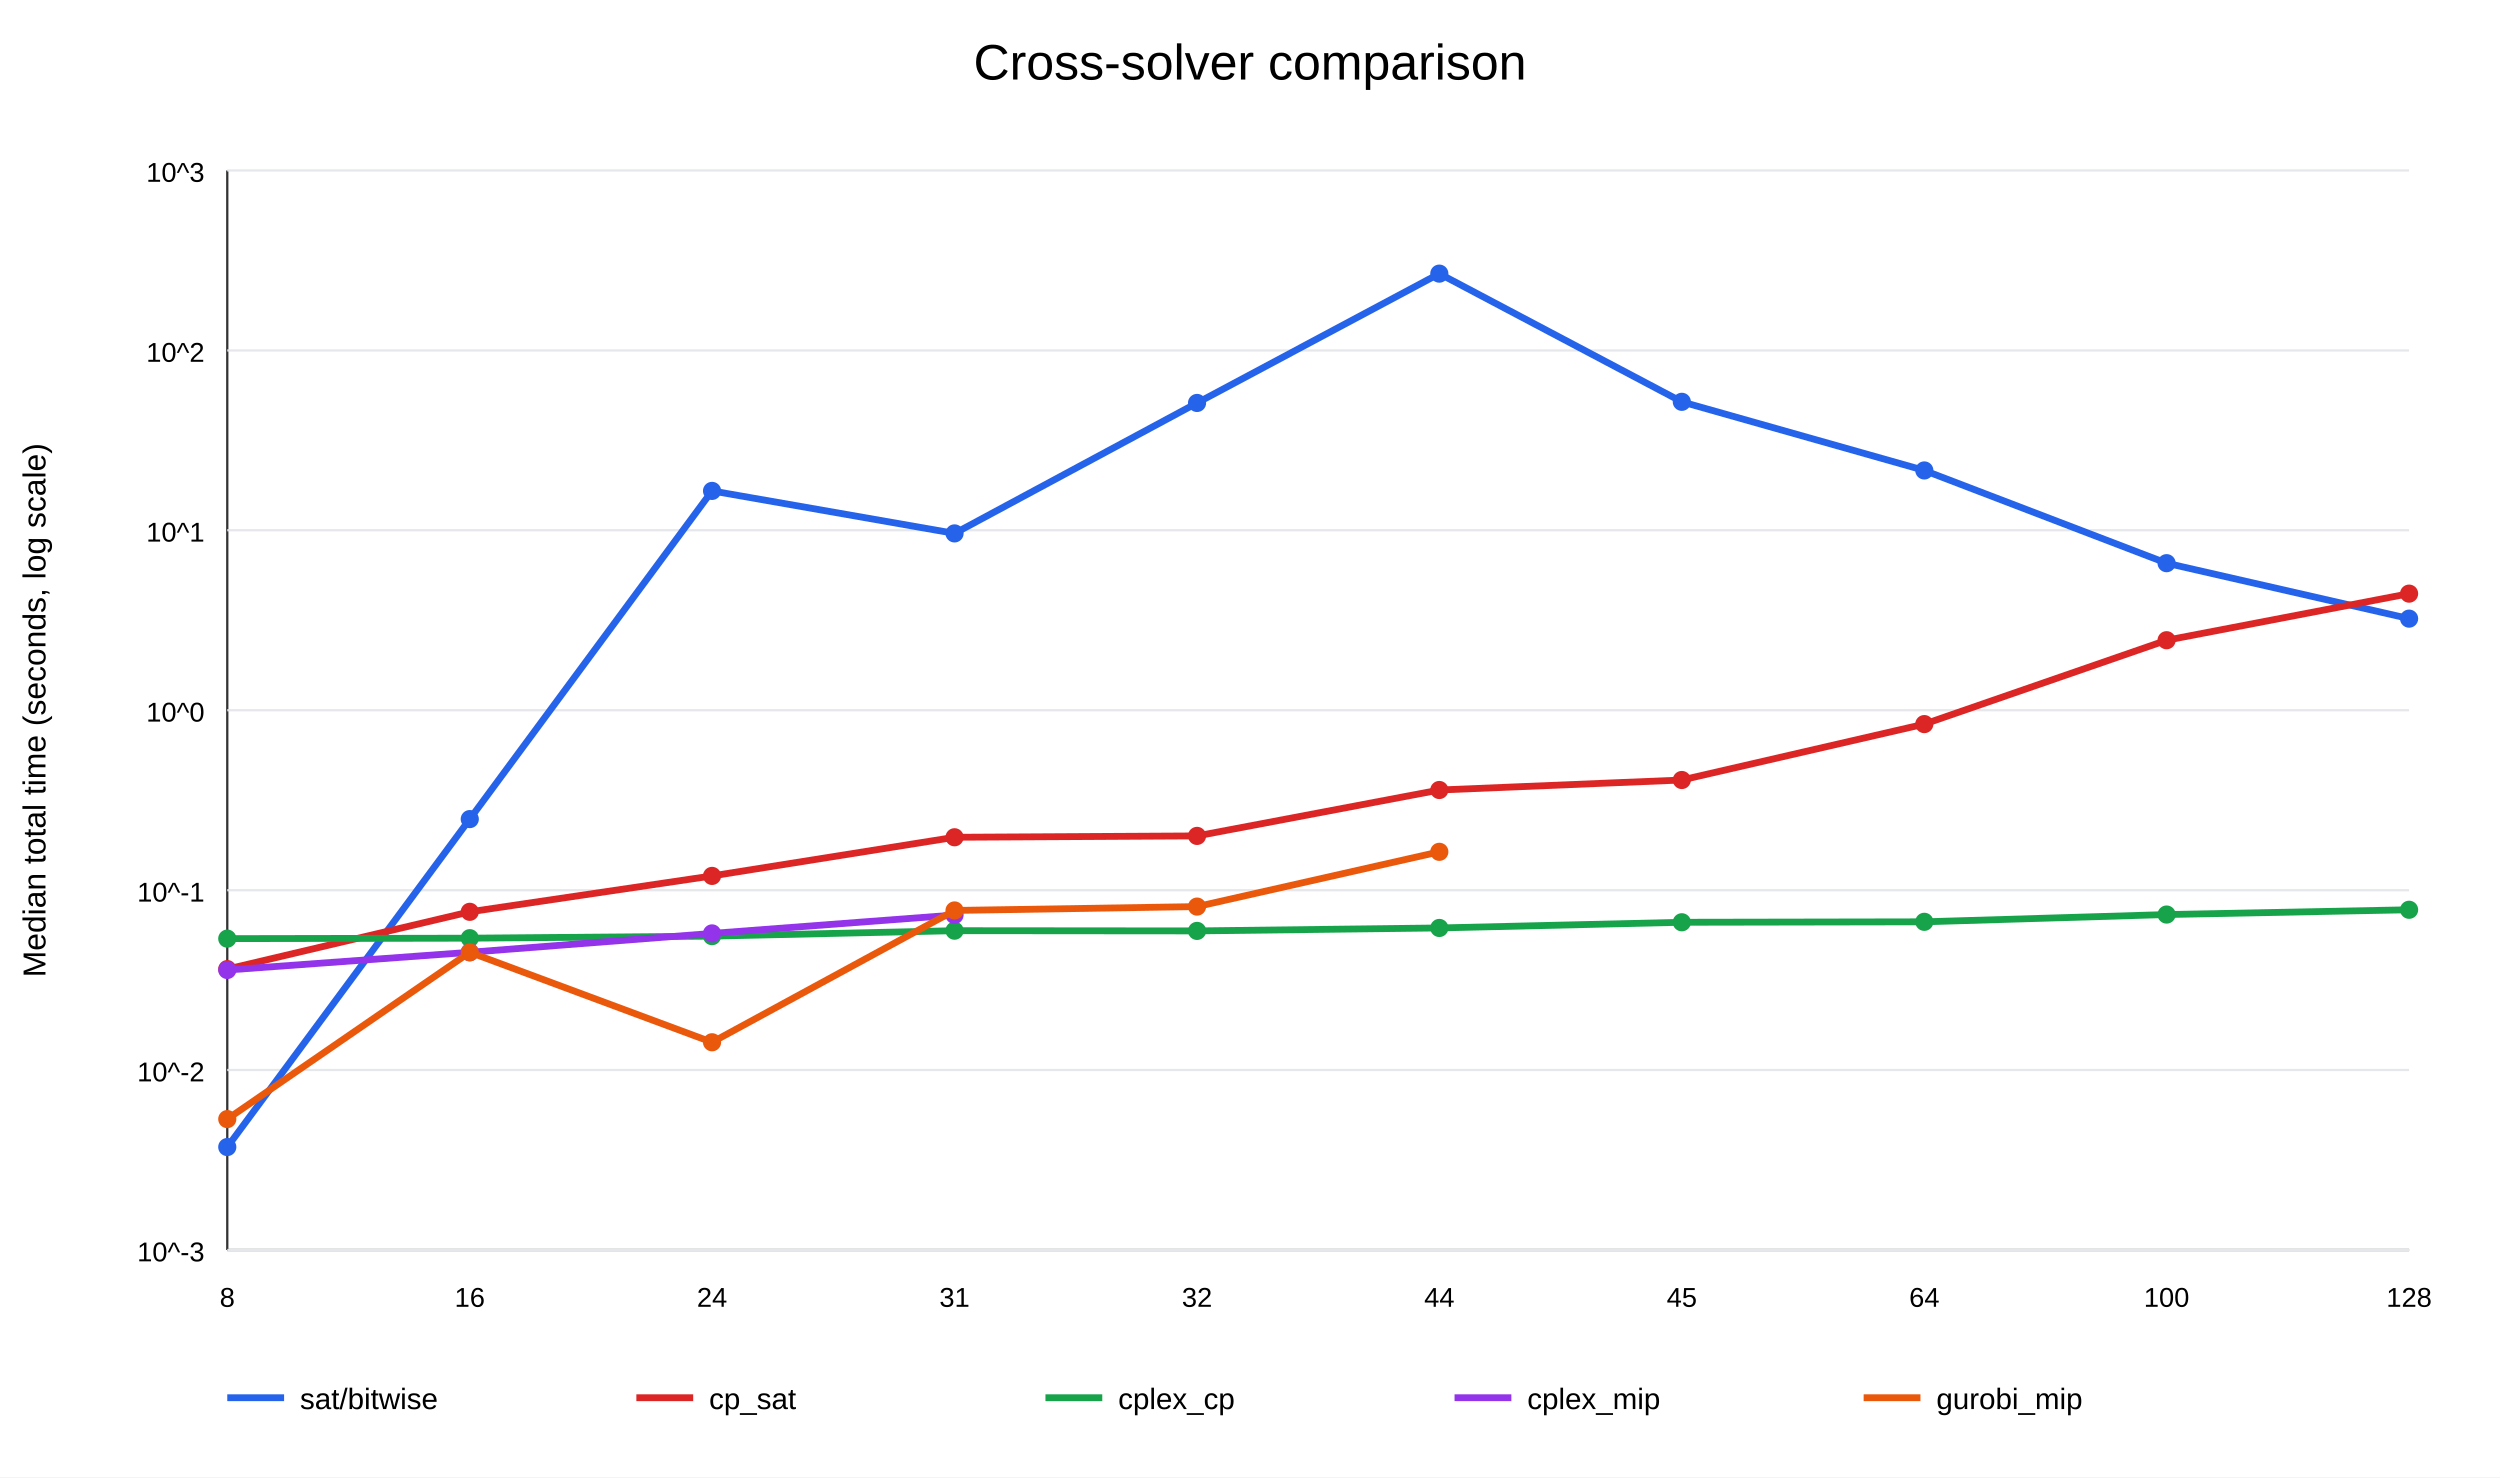
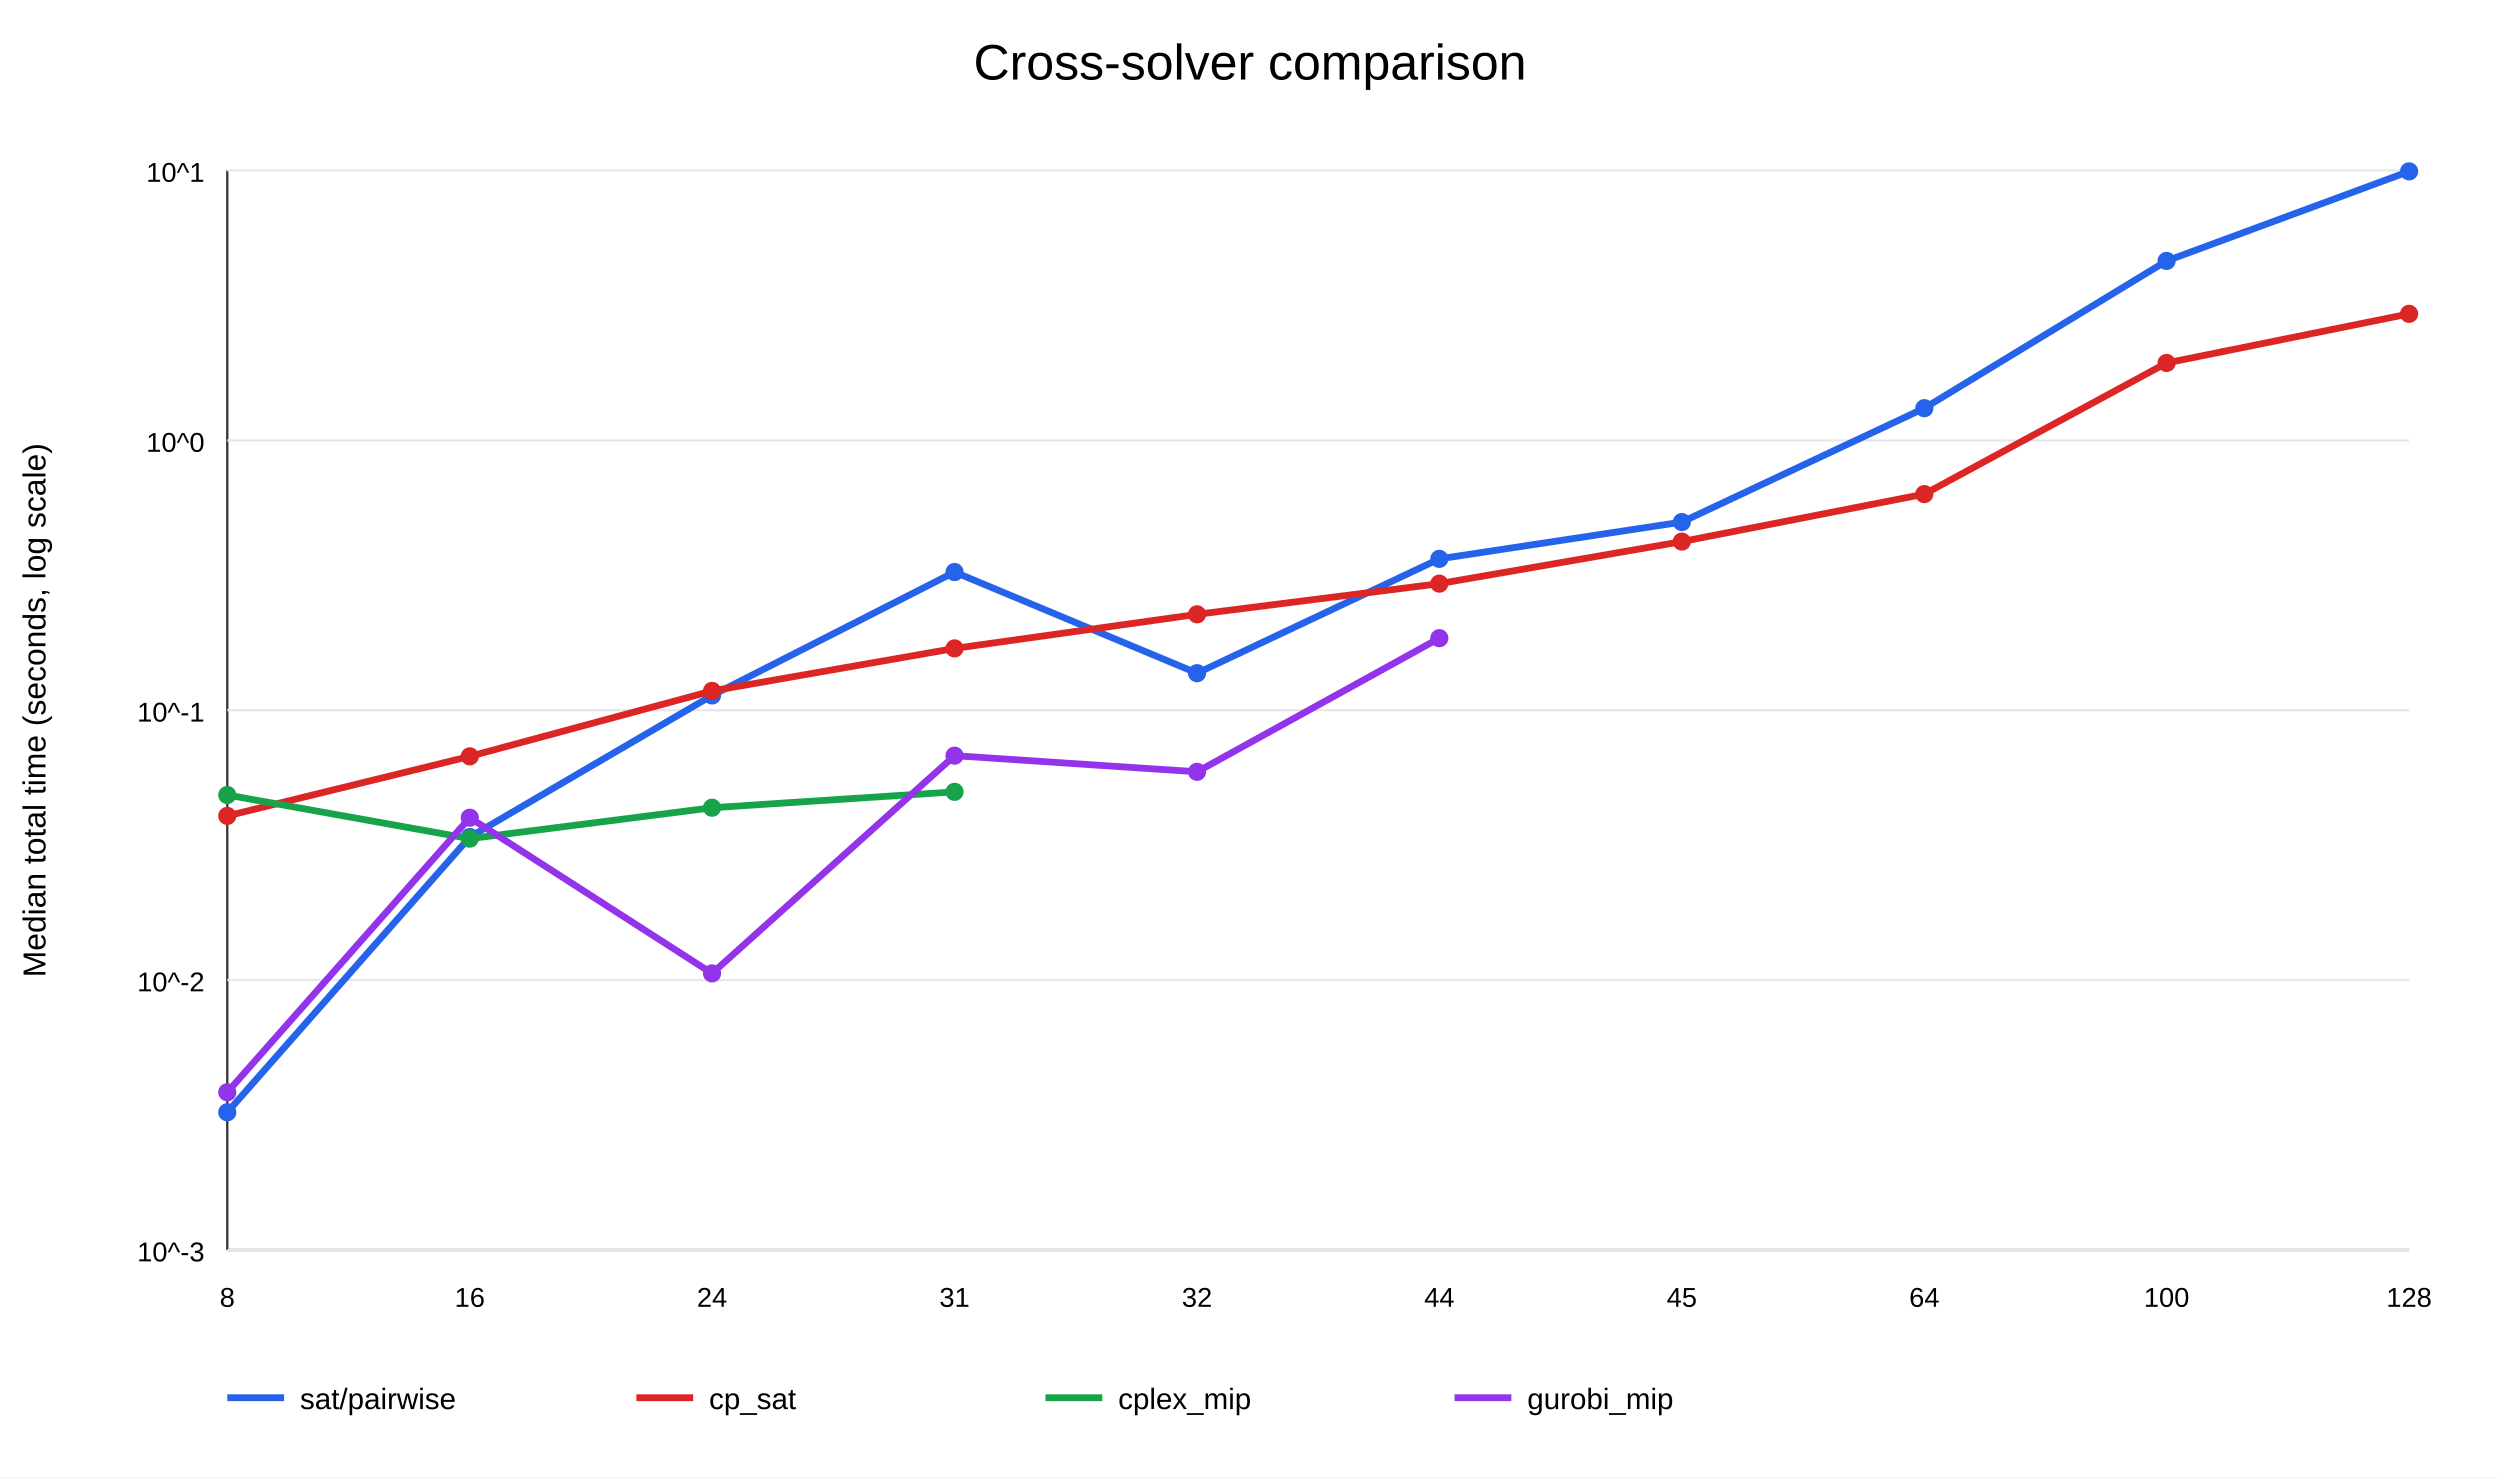
<svg xmlns="http://www.w3.org/2000/svg" width="1100" height="650">
  <rect width="100%" height="100%" fill="white" />
  <text x="550.0" y="35" text-anchor="middle" font-size="22" font-family="Arial">Cross-solver comparison</text>
  <text x="20" y="312.5" transform="rotate(-90 20 312.5)" text-anchor="middle" font-size="14" font-family="Arial">Median total time (seconds, log scale)</text>
  <line x1="100" y1="75" x2="100" y2="550" stroke="#333" />
  <line x1="100" y1="550" x2="1060" y2="550" stroke="#333" />
  <line x1="100" y1="550.0" x2="1060" y2="550.0" stroke="#e5e7eb" />
  <text x="90" y="555.0" text-anchor="end" font-size="12" font-family="Arial">10^-3</text>
-   <line x1="100" y1="470.8" x2="1060" y2="470.8" stroke="#e5e7eb" />
-   <text x="90" y="475.8" text-anchor="end" font-size="12" font-family="Arial">10^-2</text>
-   <line x1="100" y1="391.7" x2="1060" y2="391.7" stroke="#e5e7eb" />
-   <text x="90" y="396.7" text-anchor="end" font-size="12" font-family="Arial">10^-1</text>
+   <line x1="100" y1="431.2" x2="1060" y2="431.2" stroke="#e5e7eb" />
+   <text x="90" y="436.2" text-anchor="end" font-size="12" font-family="Arial">10^-2</text>
  <line x1="100" y1="312.5" x2="1060" y2="312.5" stroke="#e5e7eb" />
-   <text x="90" y="317.5" text-anchor="end" font-size="12" font-family="Arial">10^0</text>
-   <line x1="100" y1="233.3" x2="1060" y2="233.3" stroke="#e5e7eb" />
-   <text x="90" y="238.3" text-anchor="end" font-size="12" font-family="Arial">10^1</text>
-   <line x1="100" y1="154.2" x2="1060" y2="154.2" stroke="#e5e7eb" />
-   <text x="90" y="159.2" text-anchor="end" font-size="12" font-family="Arial">10^2</text>
+   <text x="90" y="317.5" text-anchor="end" font-size="12" font-family="Arial">10^-1</text>
+   <line x1="100" y1="193.8" x2="1060" y2="193.8" stroke="#e5e7eb" />
+   <text x="90" y="198.8" text-anchor="end" font-size="12" font-family="Arial">10^0</text>
  <line x1="100" y1="75.0" x2="1060" y2="75.0" stroke="#e5e7eb" />
-   <text x="90" y="80.0" text-anchor="end" font-size="12" font-family="Arial">10^3</text>
+   <text x="90" y="80.0" text-anchor="end" font-size="12" font-family="Arial">10^1</text>
  <text x="100.0" y="575" text-anchor="middle" font-size="12" font-family="Arial">8</text>
  <text x="206.7" y="575" text-anchor="middle" font-size="12" font-family="Arial">16</text>
  <text x="313.3" y="575" text-anchor="middle" font-size="12" font-family="Arial">24</text>
  <text x="420.0" y="575" text-anchor="middle" font-size="12" font-family="Arial">31</text>
  <text x="526.7" y="575" text-anchor="middle" font-size="12" font-family="Arial">32</text>
  <text x="633.3" y="575" text-anchor="middle" font-size="12" font-family="Arial">44</text>
  <text x="740.0" y="575" text-anchor="middle" font-size="12" font-family="Arial">45</text>
  <text x="846.7" y="575" text-anchor="middle" font-size="12" font-family="Arial">64</text>
  <text x="953.3" y="575" text-anchor="middle" font-size="12" font-family="Arial">100</text>
  <text x="1060.0" y="575" text-anchor="middle" font-size="12" font-family="Arial">128</text>
-   <polyline points="100.0,504.7 206.7,360.4 313.3,216.0 420.0,234.7 526.7,177.3 633.3,120.4 740.0,176.8 846.7,207.0 953.3,247.8 1060.0,272.2" fill="none" stroke="#2563eb" stroke-width="3" />
-   <circle cx="100.0" cy="504.7" r="4" fill="#2563eb" />
-   <circle cx="206.7" cy="360.4" r="4" fill="#2563eb" />
-   <circle cx="313.3" cy="216.0" r="4" fill="#2563eb" />
-   <circle cx="420.0" cy="234.7" r="4" fill="#2563eb" />
-   <circle cx="526.7" cy="177.3" r="4" fill="#2563eb" />
-   <circle cx="633.3" cy="120.4" r="4" fill="#2563eb" />
-   <circle cx="740.0" cy="176.8" r="4" fill="#2563eb" />
-   <circle cx="846.7" cy="207.0" r="4" fill="#2563eb" />
-   <circle cx="953.3" cy="247.8" r="4" fill="#2563eb" />
-   <circle cx="1060.0" cy="272.2" r="4" fill="#2563eb" />
+   <polyline points="100.0,489.4 206.7,368.3 313.3,306.0 420.0,251.7 526.7,296.2 633.3,245.9 740.0,229.7 846.7,179.6 953.3,114.8 1060.0,75.4" fill="none" stroke="#2563eb" stroke-width="3" />
+   <circle cx="100.0" cy="489.4" r="4" fill="#2563eb" />
+   <circle cx="206.7" cy="368.3" r="4" fill="#2563eb" />
+   <circle cx="313.3" cy="306.0" r="4" fill="#2563eb" />
+   <circle cx="420.0" cy="251.7" r="4" fill="#2563eb" />
+   <circle cx="526.7" cy="296.2" r="4" fill="#2563eb" />
+   <circle cx="633.3" cy="245.9" r="4" fill="#2563eb" />
+   <circle cx="740.0" cy="229.7" r="4" fill="#2563eb" />
+   <circle cx="846.7" cy="179.6" r="4" fill="#2563eb" />
+   <circle cx="953.3" cy="114.8" r="4" fill="#2563eb" />
+   <circle cx="1060.0" cy="75.4" r="4" fill="#2563eb" />
  <line x1="100" y1="615" x2="125" y2="615" stroke="#2563eb" stroke-width="3" />
-   <text x="132" y="620" font-size="13" font-family="Arial">sat/bitwise</text>
-   <polyline points="100.0,426.4 206.7,401.2 313.3,385.4 420.0,368.4 526.7,367.8 633.3,347.6 740.0,343.2 846.7,318.6 953.3,281.7 1060.0,261.2" fill="none" stroke="#dc2626" stroke-width="3" />
-   <circle cx="100.0" cy="426.4" r="4" fill="#dc2626" />
-   <circle cx="206.7" cy="401.2" r="4" fill="#dc2626" />
-   <circle cx="313.3" cy="385.4" r="4" fill="#dc2626" />
-   <circle cx="420.0" cy="368.4" r="4" fill="#dc2626" />
-   <circle cx="526.7" cy="367.8" r="4" fill="#dc2626" />
-   <circle cx="633.3" cy="347.6" r="4" fill="#dc2626" />
-   <circle cx="740.0" cy="343.2" r="4" fill="#dc2626" />
-   <circle cx="846.7" cy="318.6" r="4" fill="#dc2626" />
-   <circle cx="953.3" cy="281.7" r="4" fill="#dc2626" />
-   <circle cx="1060.0" cy="261.2" r="4" fill="#dc2626" />
+   <text x="132" y="620" font-size="13" font-family="Arial">sat/pairwise</text>
+   <polyline points="100.0,359.0 206.7,332.8 313.3,304.0 420.0,285.3 526.7,270.3 633.3,256.8 740.0,238.3 846.7,217.4 953.3,159.7 1060.0,138.1" fill="none" stroke="#dc2626" stroke-width="3" />
+   <circle cx="100.0" cy="359.0" r="4" fill="#dc2626" />
+   <circle cx="206.7" cy="332.8" r="4" fill="#dc2626" />
+   <circle cx="313.3" cy="304.0" r="4" fill="#dc2626" />
+   <circle cx="420.0" cy="285.3" r="4" fill="#dc2626" />
+   <circle cx="526.7" cy="270.3" r="4" fill="#dc2626" />
+   <circle cx="633.3" cy="256.8" r="4" fill="#dc2626" />
+   <circle cx="740.0" cy="238.3" r="4" fill="#dc2626" />
+   <circle cx="846.7" cy="217.4" r="4" fill="#dc2626" />
+   <circle cx="953.3" cy="159.7" r="4" fill="#dc2626" />
+   <circle cx="1060.0" cy="138.1" r="4" fill="#dc2626" />
  <line x1="280" y1="615" x2="305" y2="615" stroke="#dc2626" stroke-width="3" />
  <text x="312" y="620" font-size="13" font-family="Arial">cp_sat</text>
-   <polyline points="100.0,413.0 206.7,412.8 313.3,411.9 420.0,409.5 526.7,409.6 633.3,408.3 740.0,405.8 846.7,405.6 953.3,402.4 1060.0,400.3" fill="none" stroke="#16a34a" stroke-width="3" />
-   <circle cx="100.0" cy="413.0" r="4" fill="#16a34a" />
-   <circle cx="206.7" cy="412.8" r="4" fill="#16a34a" />
-   <circle cx="313.3" cy="411.9" r="4" fill="#16a34a" />
-   <circle cx="420.0" cy="409.5" r="4" fill="#16a34a" />
-   <circle cx="526.7" cy="409.6" r="4" fill="#16a34a" />
-   <circle cx="633.3" cy="408.3" r="4" fill="#16a34a" />
-   <circle cx="740.0" cy="405.8" r="4" fill="#16a34a" />
-   <circle cx="846.7" cy="405.6" r="4" fill="#16a34a" />
-   <circle cx="953.3" cy="402.4" r="4" fill="#16a34a" />
-   <circle cx="1060.0" cy="400.3" r="4" fill="#16a34a" />
+   <polyline points="100.0,349.8 206.7,369.0 313.3,355.4 420.0,348.4" fill="none" stroke="#16a34a" stroke-width="3" />
+   <circle cx="100.0" cy="349.8" r="4" fill="#16a34a" />
+   <circle cx="206.7" cy="369.0" r="4" fill="#16a34a" />
+   <circle cx="313.3" cy="355.4" r="4" fill="#16a34a" />
+   <circle cx="420.0" cy="348.4" r="4" fill="#16a34a" />
  <line x1="460" y1="615" x2="485" y2="615" stroke="#16a34a" stroke-width="3" />
-   <text x="492" y="620" font-size="13" font-family="Arial">cplex_cp</text>
-   <polyline points="100.0,426.8 206.7,419.0 313.3,410.7 420.0,402.6" fill="none" stroke="#9333ea" stroke-width="3" />
-   <circle cx="100.0" cy="426.8" r="4" fill="#9333ea" />
-   <circle cx="206.7" cy="419.0" r="4" fill="#9333ea" />
-   <circle cx="313.3" cy="410.7" r="4" fill="#9333ea" />
-   <circle cx="420.0" cy="402.6" r="4" fill="#9333ea" />
+   <text x="492" y="620" font-size="13" font-family="Arial">cplex_mip</text>
+   <polyline points="100.0,480.6 206.7,359.8 313.3,428.3 420.0,332.5 526.7,339.6 633.3,280.8" fill="none" stroke="#9333ea" stroke-width="3" />
+   <circle cx="100.0" cy="480.6" r="4" fill="#9333ea" />
+   <circle cx="206.7" cy="359.8" r="4" fill="#9333ea" />
+   <circle cx="313.3" cy="428.3" r="4" fill="#9333ea" />
+   <circle cx="420.0" cy="332.5" r="4" fill="#9333ea" />
+   <circle cx="526.7" cy="339.6" r="4" fill="#9333ea" />
+   <circle cx="633.3" cy="280.8" r="4" fill="#9333ea" />
  <line x1="640" y1="615" x2="665" y2="615" stroke="#9333ea" stroke-width="3" />
-   <text x="672" y="620" font-size="13" font-family="Arial">cplex_mip</text>
-   <polyline points="100.0,492.4 206.7,419.0 313.3,458.6 420.0,400.6 526.7,398.9 633.3,374.8" fill="none" stroke="#ea580c" stroke-width="3" />
-   <circle cx="100.0" cy="492.4" r="4" fill="#ea580c" />
-   <circle cx="206.7" cy="419.0" r="4" fill="#ea580c" />
-   <circle cx="313.3" cy="458.6" r="4" fill="#ea580c" />
-   <circle cx="420.0" cy="400.6" r="4" fill="#ea580c" />
-   <circle cx="526.7" cy="398.9" r="4" fill="#ea580c" />
-   <circle cx="633.3" cy="374.8" r="4" fill="#ea580c" />
-   <line x1="820" y1="615" x2="845" y2="615" stroke="#ea580c" stroke-width="3" />
-   <text x="852" y="620" font-size="13" font-family="Arial">gurobi_mip</text>
+   <text x="672" y="620" font-size="13" font-family="Arial">gurobi_mip</text>
</svg>
